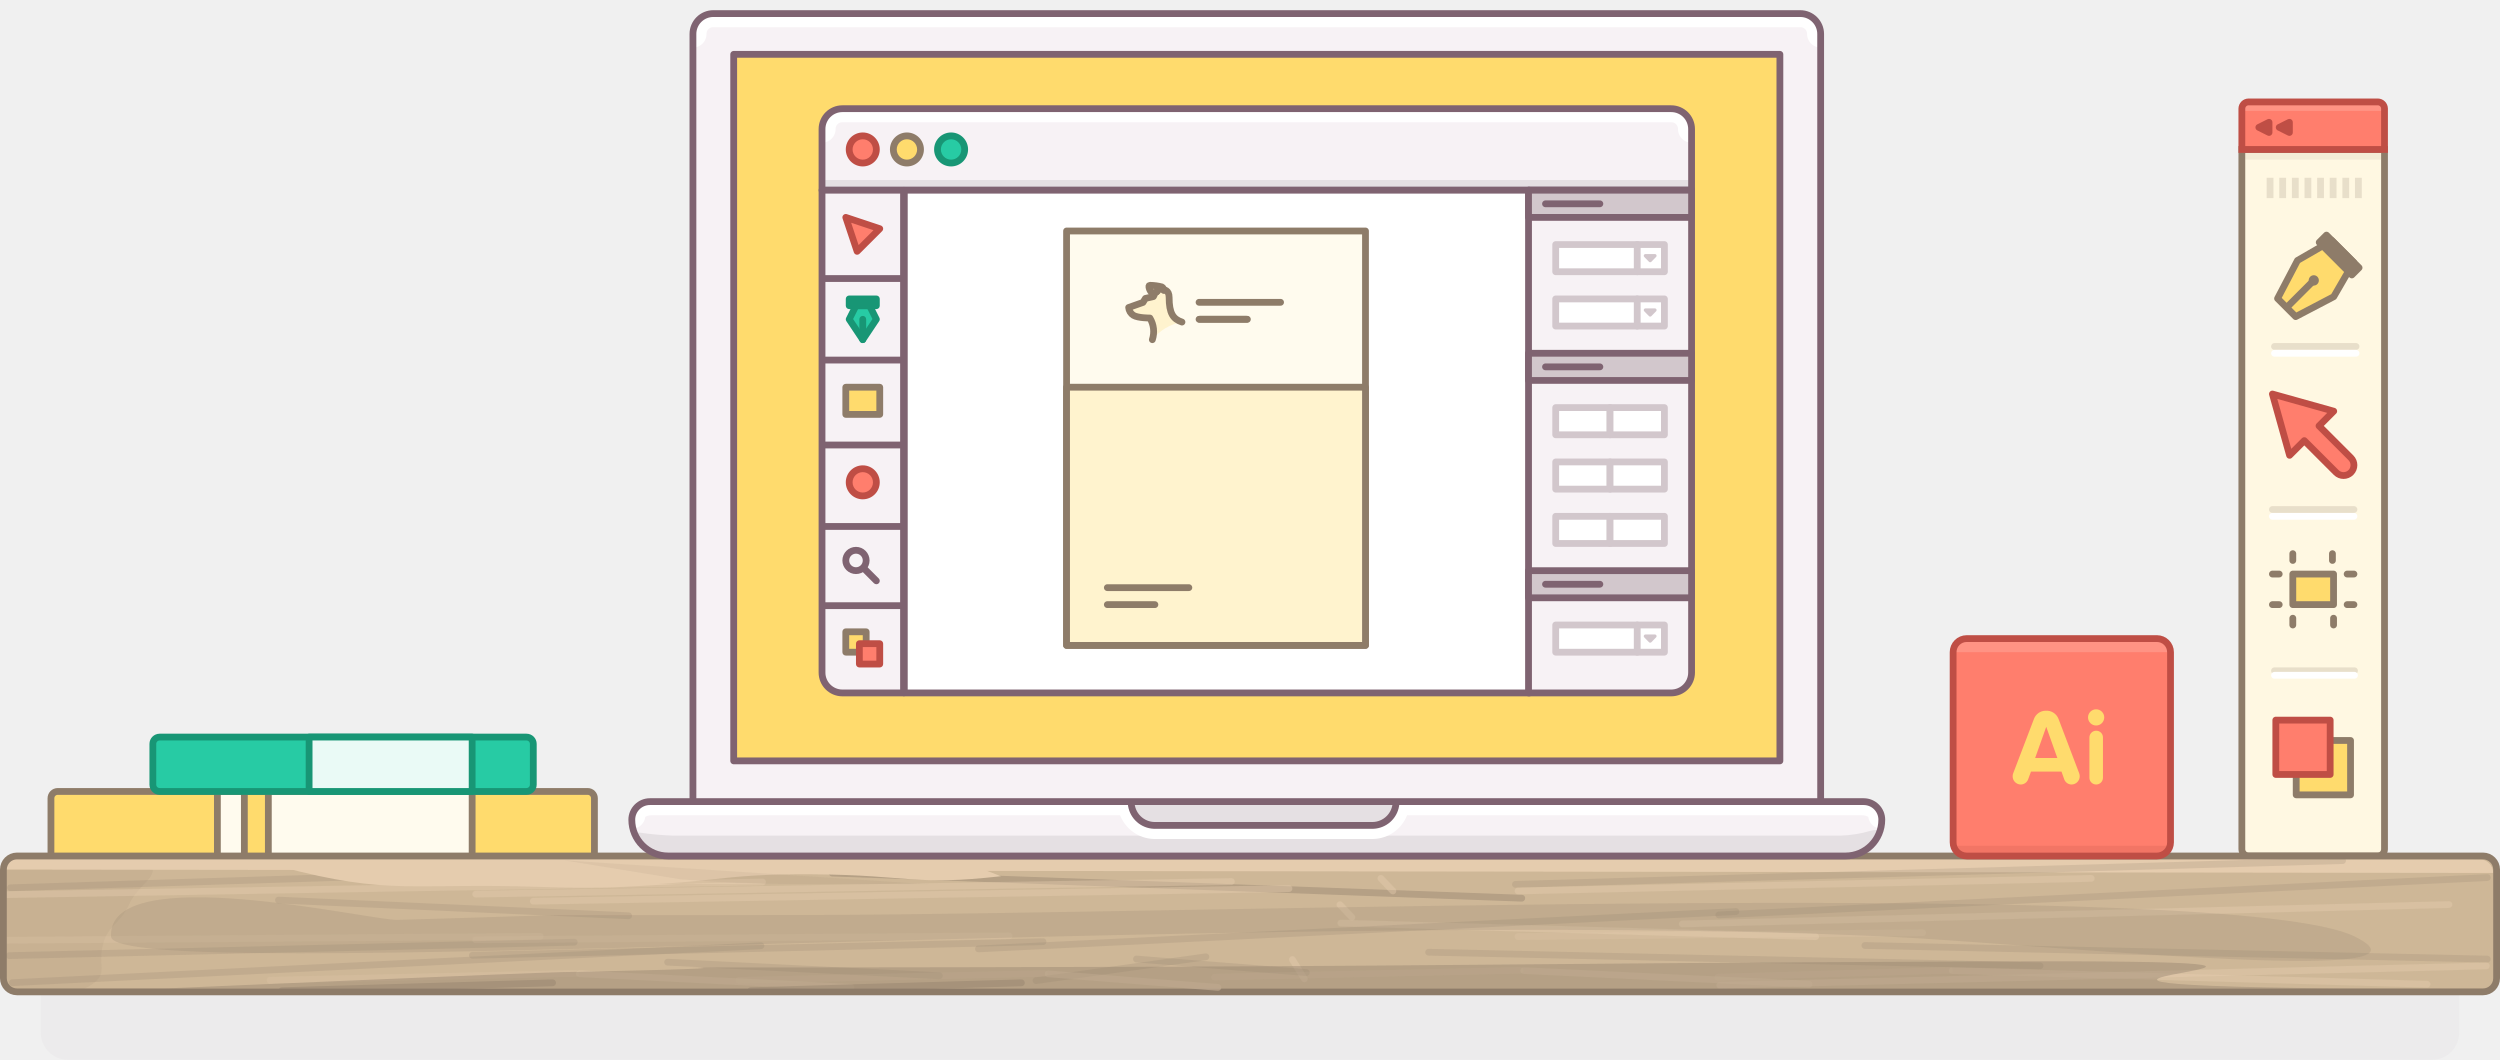
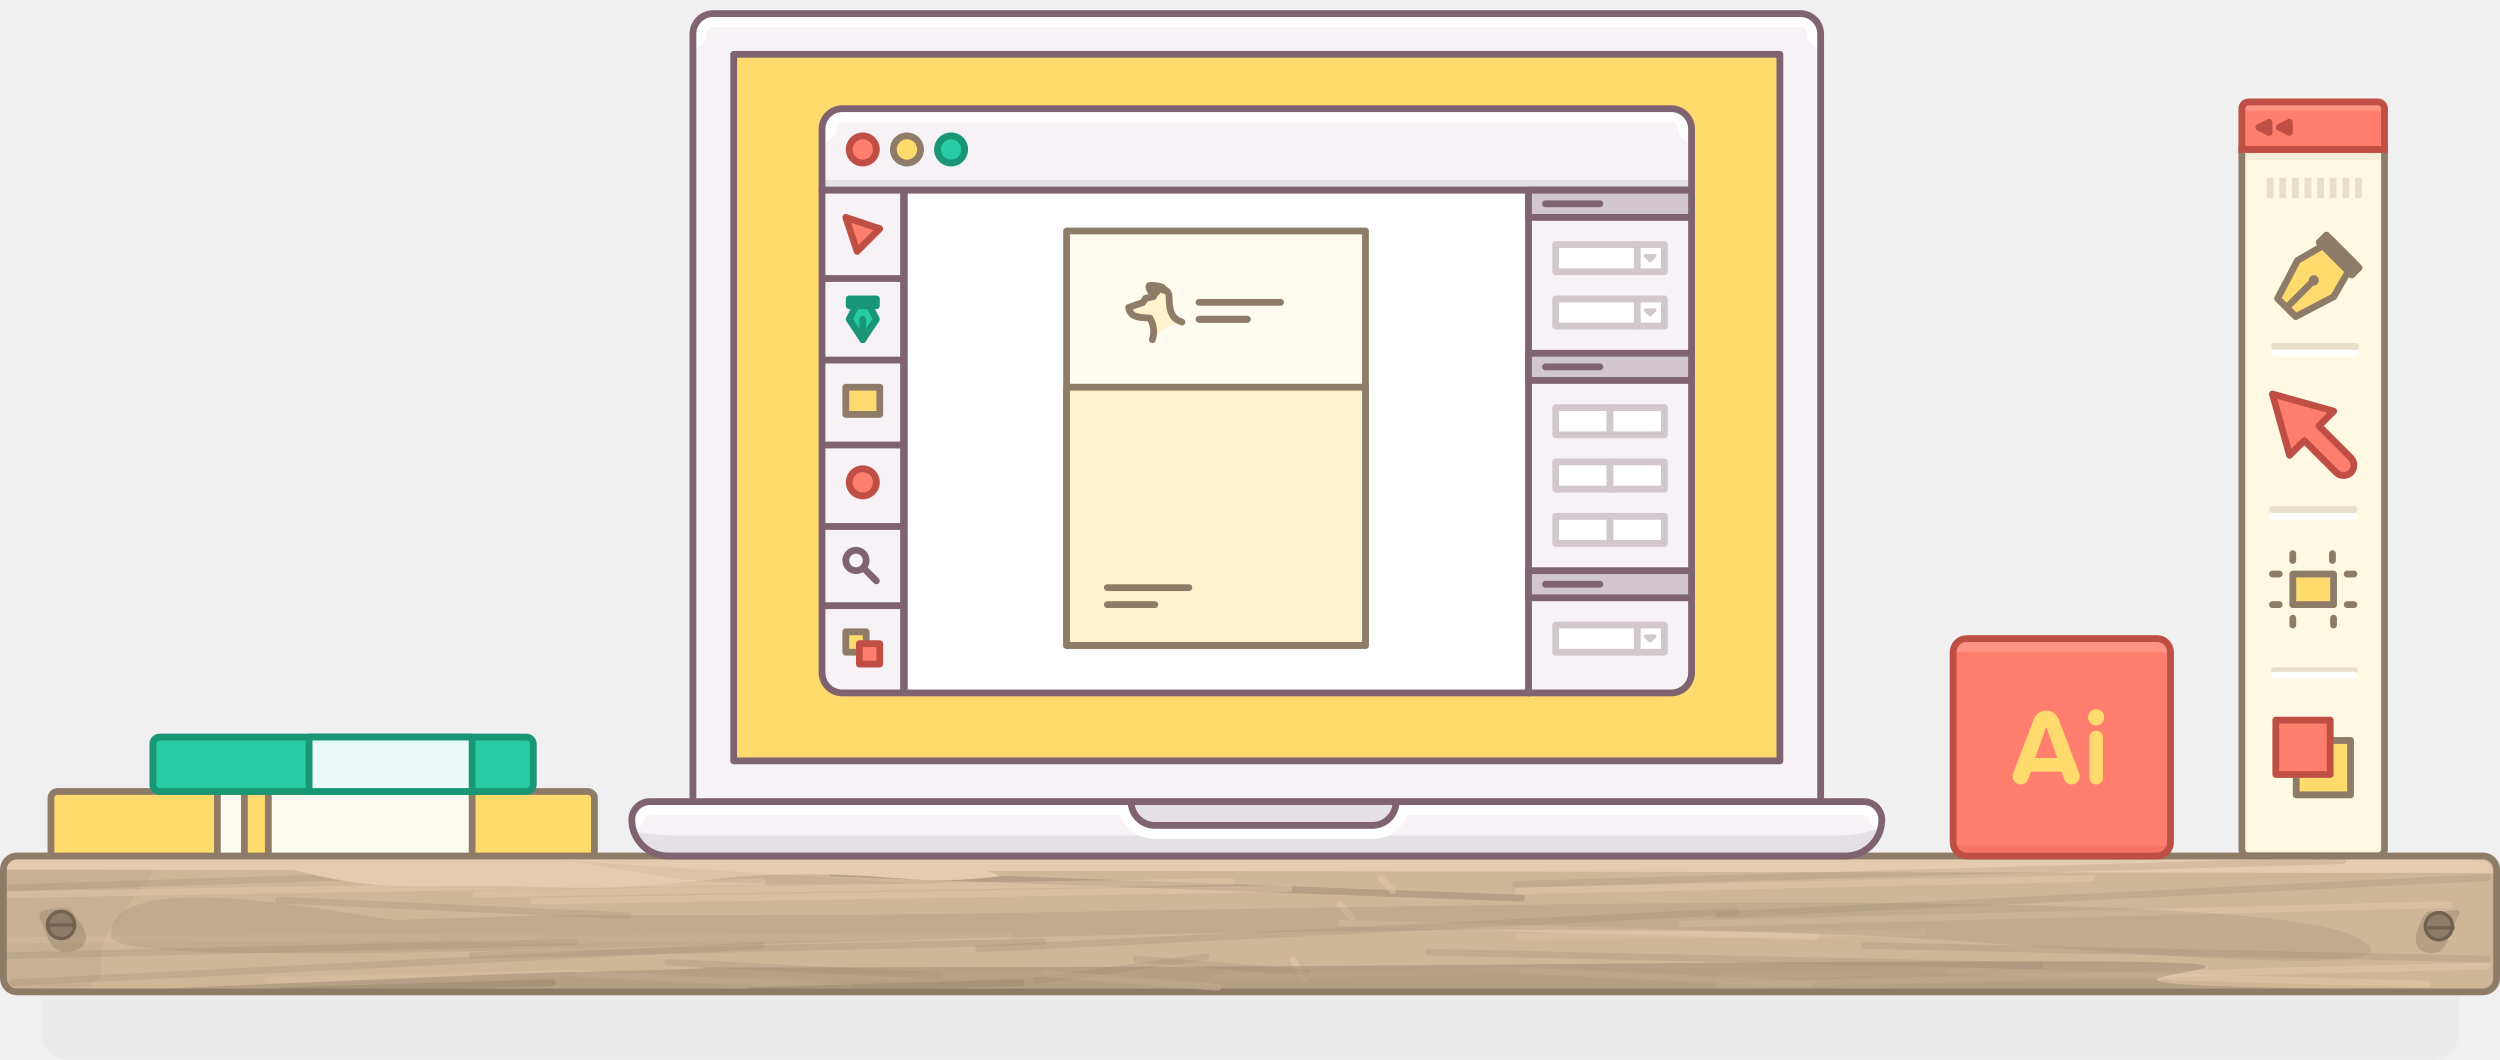
<svg xmlns="http://www.w3.org/2000/svg" width="736" height="312" viewBox="0 0 736 312">
  <defs>
    <style>
      .a, .c, .h {
        fill: #ff7e6d;
      }

      .a, .bf, .c, .k, .l {
        stroke: #bf4e45;
      }

      .a, .d, .f, .k, .t, .u {
        stroke-miterlimit: 10;
      }

      .a, .aa, .ab, .ac, .aj, .ak, .an, .at, .au, .ax, .b, .bf, .c, .d, .f, .k, .l, .m, .n, .o, .p, .r, .w, .x, .y {
        stroke-width: 2px;
      }

      .ag, .az, .b {
        fill: #f7f2f5;
      }

      .aj, .ak, .an, .at, .b, .bb {
        stroke: #7f6371;
      }

      .aa, .ab, .ac, .ai, .aj, .ak, .am, .an, .at, .au, .av, .ax, .az, .b, .ba, .bb, .bc, .bf, .c, .l, .m, .n, .o, .p, .r, .w, .x, .y {
        stroke-linecap: round;
        stroke-linejoin: round;
      }

      .d {
        fill: #fff8e2;
      }

      .aa, .ax, .d, .f, .m, .o, .p, .r, .w {
        stroke: #8e7c69;
      }

      .ac, .af, .be, .e, .m {
        opacity: 0.2;
      }

      .aa, .ab, .ac, .ai, .aj, .am, .ba, .bb, .bc, .bf, .f, .k, .m, .n, .p, .u {
        fill: none;
      }

      .ae, .af, .g, .q, .r, .t {
        fill: #8e7c69;
      }

      .g {
        opacity: 0.1;
      }

      .i {
        clip-path: url(#a);
      }

      .j {
        fill: #ffb2a7;
      }

      .aa, .ab, .ae, .j, .s {
        opacity: 0.4;
      }

      .ap, .be, .l {
        fill: #bf4e45;
      }

      .ai, .ba, .n {
        stroke: #fff;
      }

      .ak, .ao, .o {
        fill: #ffdb6d;
      }

      .t, .u {
        stroke: #726051;
      }

      .v {
        fill: #ecebec;
      }

      .w {
        fill: #fffbee;
      }

      .ar, .x {
        fill: #27cba4;
      }

      .x, .y {
        stroke: #189675;
      }

      .y {
        fill: #eafaf6;
      }

      .z {
        fill: #ceb797;
      }

      .ab, .ac {
        stroke: #e5ccae;
      }

      .ad {
        fill: #e5ccae;
      }

      .ah {
        clip-path: url(#b);
      }

      .ai {
        stroke-width: 8px;
      }

      .al {
        clip-path: url(#c);
      }

      .am, .az, .bc {
        stroke: #e5e0e3;
      }

      .am {
        stroke-width: 6px;
      }

      .an, .au {
        fill: #fff;
      }

      .aq {
        fill: #7f6371;
      }

      .as {
        fill: #189675;
      }

      .at, .av {
        fill: #d2c7cc;
      }

      .au, .av {
        stroke: #d2c7cc;
      }

      .aw, .ax {
        fill: #fff3ce;
      }

      .ay {
        clip-path: url(#d);
      }

      .az, .bc {
        stroke-width: 12px;
      }

      .ba {
        stroke-width: 22px;
      }

      .bb {
        stroke-width: 16px;
      }

      .bd {
        clip-path: url(#e);
      }
    </style>
    <clipPath id="a">
      <path class="a" d="M662,30h38a2,2,0,0,1,2,2V44a0,0,0,0,1,0,0H660a0,0,0,0,1,0,0V32A2,2,0,0,1,662,30Z" />
    </clipPath>
    <clipPath id="b">
      <rect class="b" x="204" y="4" width="332" height="240" rx="6" ry="6" />
    </clipPath>
    <clipPath id="c">
      <path class="b" d="M248,32H492a6,6,0,0,1,6,6V56a0,0,0,0,1,0,0H242a0,0,0,0,1,0,0V38A6,6,0,0,1,248,32Z" />
    </clipPath>
    <clipPath id="d">
      <path class="b" d="M191.333,236H548.667A5.333,5.333,0,0,1,554,241.333v0A10.667,10.667,0,0,1,543.333,252H196.667A10.667,10.667,0,0,1,186,241.333v0A5.333,5.333,0,0,1,191.333,236Z" />
    </clipPath>
    <clipPath id="e">
      <rect class="c" x="575" y="188" width="64" height="64" rx="4" ry="4" />
    </clipPath>
  </defs>
  <g>
    <path class="d" d="M660,44h42a0,0,0,0,1,0,0V250a2,2,0,0,1-2,2H662a2,2,0,0,1-2-2V44A0,0,0,0,1,660,44Z" />
    <g class="e">
      <line class="f" x1="668.308" y1="52.333" x2="668.308" y2="58.333" />
      <line class="f" x1="672.022" y1="52.333" x2="672.022" y2="58.333" />
      <line class="f" x1="675.736" y1="52.333" x2="675.736" y2="58.333" />
      <line class="f" x1="679.451" y1="52.333" x2="679.451" y2="58.333" />
      <line class="f" x1="683.165" y1="52.333" x2="683.165" y2="58.333" />
      <line class="f" x1="686.879" y1="52.333" x2="686.879" y2="58.333" />
      <line class="f" x1="690.593" y1="52.333" x2="690.593" y2="58.333" />
      <line class="f" x1="694.308" y1="52.333" x2="694.308" y2="58.333" />
    </g>
    <rect class="g" x="661" y="45" width="40" height="2" />
    <g>
      <g>
        <path class="h" d="M662,30h38a2,2,0,0,1,2,2V44a0,0,0,0,1,0,0H660a0,0,0,0,1,0,0V32A2,2,0,0,1,662,30Z" />
        <g class="i">
          <path class="j" d="M662.454,30h37.192a2,2,0,0,1,2,2v.667a0,0,0,0,1,0,0H660.454a0,0,0,0,1,0,0V32A2,2,0,0,1,662.454,30Z" />
        </g>
        <path class="k" d="M662,30h38a2,2,0,0,1,2,2V44a0,0,0,0,1,0,0H660a0,0,0,0,1,0,0V32A2,2,0,0,1,662,30Z" />
      </g>
      <polygon class="l" points="665 37.5 668 36 668 39 665 37.5" />
      <polygon class="l" points="671 37.5 674 36 674 39 671 37.5" />
    </g>
    <g>
      <line class="m" x1="669.615" y1="102" x2="693.615" y2="102" />
      <line class="n" x1="669.615" y1="104" x2="693.615" y2="104" />
    </g>
    <g>
      <line class="m" x1="669" y1="150" x2="693" y2="150" />
      <line class="n" x1="669" y1="152" x2="693" y2="152" />
    </g>
    <g>
      <line class="m" x1="669.615" y1="197.474" x2="693.154" y2="197.474" />
      <line class="n" x1="669.615" y1="198.807" x2="693.154" y2="198.807" />
    </g>
    <g>
      <path class="o" d="M676,218v16h16V218Z" />
      <rect class="c" x="670" y="212" width="16" height="16" />
    </g>
    <path class="c" d="M692.103,134.771l-9.386-9.386,4.332-4.332L669,116l5.054,18.049,4.332-4.332,9.386,9.386a3.063,3.063,0,0,0,4.332,0h0A3.063,3.063,0,0,0,692.103,134.771Z" />
    <g>
      <path class="o" d="M675,169v9h12v-9Z" />
      <line class="p" x1="671" y1="169" x2="669" y2="169" />
      <line class="p" x1="693" y1="169" x2="691" y2="169" />
      <line class="p" x1="671" y1="178" x2="669" y2="178" />
      <line class="p" x1="693" y1="178" x2="691" y2="178" />
      <line class="p" x1="675" y1="182" x2="675" y2="184" />
      <line class="p" x1="675" y1="163" x2="675" y2="165" />
      <line class="p" x1="687" y1="182" x2="687" y2="184" />
      <line class="p" x1="686.667" y1="163" x2="686.667" y2="165" />
    </g>
    <g>
      <polygon class="o" points="670.512 87.882 675.845 93.215 687.045 87.348 692.912 77.215 686.512 70.815 676.379 76.682 670.512 87.882" />
      <path class="q" d="M680.122,81.471a1.474,1.474,0,0,1,2.113,0,1.544,1.544,0,0,1,0,2.154,1.474,1.474,0,0,1-2.113,0A1.544,1.544,0,0,1,680.122,81.471Z" />
      <line class="f" x1="672.645" y1="91.082" x2="681.179" y2="82.548" />
      <rect class="r" x="681.857" y="73.573" width="13.576" height="3.017" transform="translate(254.7902 -464.9548) rotate(45)" />
    </g>
    <path class="g" d="M712.892,291.791c-9.297-4.404-5.214-6.203-6.533-12.845-1.349-6.794-4.954-6.3-7.902-12.933-2.948-6.631-13.774-8.136-7.569-14.013h40.176A3.968,3.968,0,0,1,735,256v31.868a3.964,3.964,0,0,1-3.86,3.999C724.998,291.977,713.614,292.133,712.892,291.791Z" />
    <path class="m" d="M734.253,286.334" />
+     <g class="s">
+       <path class="q" d="M18.615,278.106c-5.534.754-8.938.605-11.052-4.565-1.637-4.004,1.39-8.131,5.677-8.715,5.534-.754,5.778,2.25,9.251,6.624C25.298,274.988,22.901,277.522,18.615,278.106Z" />
+     </g>
+     <circle class="t" cx="15.987" cy="272.317" r="4" />
+     <line class="u" x1="11.987" y1="272.317" x2="19.987" y2="272.317" />
    <g class="s">
      <path class="q" d="M726.45,273.489c-2.468,5.078-4.72,4.341-10.254,3.221-4.286-.867-6.544-2.551-4.632-6.484,2.468-5.078,4.802-6.704,10.44-7.008C726.954,262.951,728.361,269.556,726.45,273.489Z" />
    </g>
    <circle class="t" cx="718.987" cy="272.538" r="4" />
    <line class="u" x1="715.619" y1="273" x2="723.619" y2="273" />
    <g>
      <path class="v" d="M12,264H724a0,0,0,0,1,0,0v40a8,8,0,0,1-8,8H20a8,8,0,0,1-8-8V264A0,0,0,0,1,12,264Z" />
      <g>
        <rect class="o" x="15" y="233" width="160" height="20" rx="2" ry="2" />
        <rect class="w" x="79" y="233" width="60" height="20" />
        <rect class="w" x="64" y="233" width="7.942" height="20" />
      </g>
      <g>
        <rect class="x" x="45" y="217" width="112" height="16" rx="2" ry="2" />
        <rect class="y" x="91" y="217" width="48" height="16" />
      </g>
      <rect class="z" x="1" y="252" width="734" height="40" rx="4" ry="4" />
      <line class="m" x1="3.097" y1="261.363" x2="222.019" y2="254.429" />
      <line class="m" x1="2.726" y1="281.341" x2="169.049" y2="277.381" />
      <line class="m" x1="3.644" y1="289.299" x2="224.019" y2="278.429" />
      <line class="m" x1="506.019" y1="269.354" x2="732.253" y2="258.354" />
      <line class="aa" x1="245.002" y1="257.026" x2="448.002" y2="264.426" />
      <line class="ab" x1="170.543" y1="286.683" x2="250.543" y2="290.683" />
      <line class="m" x1="549.019" y1="278.354" x2="732.253" y2="282.354" />
      <line class="m" x1="196.548" y1="283.263" x2="276.548" y2="287.263" />
      <line class="m" x1="305.019" y1="288.683" x2="355.019" y2="281.683" />
      <line class="m" x1="81.989" y1="264.989" x2="185.065" y2="269.604" />
      <path class="g" d="M23.47,291.791c9.449-4.404,5.299-6.203,6.639-12.845,1.371-6.794,5.035-6.3,8.031-12.933,2.996-6.631,10.765-8.136,4.459-14.013H5a4,4,0,0,0-4,4v31.868A3.994,3.994,0,0,0,4.923,291.867C11.165,291.977,22.735,292.133,23.47,291.791Z" />
      <line class="ac" x1="79.509" y1="288.596" x2="169.509" y2="286.596" />
      <line class="ab" x1="2.022" y1="263.375" x2="224.492" y2="259.667" />
      <line class="ab" x1="157.008" y1="265.309" x2="379.477" y2="261.602" />
      <line class="ab" x1="398" y1="270.053" x2="394.469" y2="266.345" />
      <line class="ab" x1="384.007" y1="288.188" x2="380.476" y2="282.48" />
      <path class="ab" d="M576.425,254.244" />
      <path class="ab" d="M390.987,259.002" />
      <line class="ab" x1="506.284" y1="290.062" x2="731.987" y2="284.354" />
      <line class="ab" x1="495.265" y1="272.007" x2="720.968" y2="266.299" />
      <line class="ac" x1="1.979" y1="276.81" x2="159.055" y2="275.668" />
      <path class="ad" d="M1,256H1a3.996,3.996,0,0,1,4-3.996L730.005,253A3.997,3.997,0,0,1,734,257Z" />
      <path class="ad" d="M79.352,254.227c.921.285,2.069.611,3.463.981,32.18,8.544,38.212,4.631,76.041,5.889,29.921.995,30.46-1.411,60.467-1.161s-69.993.232-39.986.482c30.002.25,30.165-3.274,60.167-3.024,28.964.241,29.21,3.461,55.182.568l-9.413-3.597Z" />
      <path class="p" d="M5,252H730.997A4.003,4.003,0,0,1,735,256.003V288a4,4,0,0,1-4,4H5.003A4.003,4.003,0,0,1,1,287.997V256A4,4,0,0,1,5,252Z" />
      <line class="aa" x1="82.998" y1="291.675" x2="162.664" y2="289.342" />
      <line class="m" x1="139.07" y1="281.236" x2="307.07" y2="277.236" />
      <line class="ab" x1="308.565" y1="286.683" x2="358.565" y2="290.683" />
      <line class="m" x1="334.569" y1="282.334" x2="384.569" y2="286.334" />
      <line class="ac" x1="217.53" y1="288.596" x2="307.53" y2="286.596" />
      <line class="ab" x1="140.043" y1="263.229" x2="362.513" y2="259.522" />
      <line class="ac" x1="140" y1="276.665" x2="297.076" y2="275.523" />
      <line class="aa" x1="221.019" y1="291.675" x2="300.685" y2="289.342" />
      <line class="ab" x1="448.584" y1="285.754" x2="532.584" y2="289.754" />
      <line class="ac" x1="357.549" y1="287.667" x2="447.549" y2="285.667" />
      <line class="ab" x1="410.062" y1="262.301" x2="406.532" y2="258.593" />
      <line class="m" x1="446.146" y1="260.354" x2="689.654" y2="253.354" />
      <line class="ab" x1="574.746" y1="285.754" x2="714.526" y2="289.754" />
      <line class="ab" x1="394.746" y1="271.754" x2="534.526" y2="275.754" />
      <path class="m" d="M594.473,282.334" />
      <line class="ac" x1="505.688" y1="287.667" x2="573.961" y2="285.667" />
      <line class="ab" x1="446.907" y1="262.301" x2="615.67" y2="258.593" />
      <line class="ac" x1="446.874" y1="275.736" x2="566.031" y2="274.594" />
      <path class="g" d="M166.023,253.283l34.183,5.568c24.993,2.064,35.206,1.157,72.902,1.45" />
      <path class="ae" d="M165.704,286.185c102.722-2.025-38.461-1.136,116.476-1.423,158.484-.294,146.971-1.079,301.68-1.721,154.687-.642-31.957,6.608,105.14,7.96H48.684S154.734,286.401,165.704,286.185Z" />
      <line class="m" x1="288.059" y1="279.354" x2="511.059" y2="268.354" />
      <line class="m" x1="420.588" y1="280.334" x2="600.588" y2="284.334" />
      <path class="af" d="M116.966,270.808c73.985-2.064,12.085-1.157,123.677-1.45,114.147-.299,417.355-11.059,452.6,6.358,30.606,15.125-94.834,1.977-138.077,0-188.037-8.597-521.825,14.583-522.483,0C31.65,252.84,109.064,271.028,116.966,270.808Z" />
      <g>
        <rect class="ag" x="204" y="4" width="332" height="240" rx="6" ry="6" />
        <g class="ah">
          <path class="ai" d="M204,10a5.954,5.954,0,0,1,5.906-6h320.188A5.954,5.954,0,0,1,536,10" />
        </g>
        <rect class="aj" x="204" y="4" width="332" height="240" rx="6" ry="6" />
      </g>
      <rect class="ak" x="216" y="16" width="308" height="208" />
      <g>
        <path class="ag" d="M248,32H492a6,6,0,0,1,6,6V56a0,0,0,0,1,0,0H242a0,0,0,0,1,0,0V38A6,6,0,0,1,248,32Z" />
        <g class="al">
          <path class="ai" d="M242,38a5.94,5.94,0,0,1,5.878-6h244.245A5.94,5.94,0,0,1,498,38" />
          <line class="am" x1="498" y1="56" x2="242" y2="56" />
        </g>
        <path class="aj" d="M248,32H492a6,6,0,0,1,6,6V56a0,0,0,0,1,0,0H242a0,0,0,0,1,0,0V38A6,6,0,0,1,248,32Z" />
      </g>
      <rect class="an" x="266.231" y="56" width="184" height="148" />
      <path class="b" d="M242,56h24a0,0,0,0,1,0,0V204a0,0,0,0,1,0,0H248a6,6,0,0,1-6-6V56A0,0,0,0,1,242,56Z" />
      <path class="b" d="M450,56h48a0,0,0,0,1,0,0V198a6,6,0,0,1-6,6H450a0,0,0,0,1,0,0V56A0,0,0,0,1,450,56Z" />
      <g>
        <g>
          <rect class="ao" x="249" y="186" width="6" height="6" />
          <path class="q" d="M255,193h-6a1.0 1,0,0,1-1-1v-6a1.0 1,0,0,1,1-1h6a1.0 1,0,0,1,1,1v6A1.0 1,0,0,1,255,193Zm-5-2h4v-4h-4Z" />
        </g>
        <g>
          <rect class="h" x="253" y="189.5" width="6" height="6" />
          <path class="ap" d="M259,196.5h-6a1.0 1,0,0,1-1-1v-6a1.0 1,0,0,1,1-1h6a1.0 1,0,0,1,1,1v6A1.0 1,0,0,1,259,196.5Zm-5-2h4v-4h-4Z" />
        </g>
      </g>
      <g>
        <path class="aq" d="M258,172a.997.997,0,0,1-.707-.293l-6-6a1.0 1,0,0,1,1.414-1.414l6,6a1,1,0,0,1-.707,1.707Z" />
        <g>
          <circle class="ag" cx="252" cy="165" r="3" />
          <path class="aq" d="M252,169a4,4,0,1,1,4-4A4.004,4.004,0,0,1,252,169Zm0-6a2,2,0,1,0,2,2A2.002,2.002,0,0,0,252,163Z" />
        </g>
      </g>
      <g>
        <polygon class="h" points="259 67.333 249 64 252.333 74 255.667 70.667 259 67.333" />
        <path class="ap" d="M252.333,75a1.001,1.001,0,0,1-.948-.684l-3.333-10a1.0 1,0,0,1,1.265-1.265l10,3.333a1.0 1,0,0,1,.391,1.656l-6.667,6.667A.999.999,0,0,1,252.333,75Zm-1.752-9.419,2.189,6.568,4.378-4.379Z" />
      </g>
      <g>
        <rect class="ao" x="249" y="114" width="10" height="8" />
        <path class="q" d="M259,123H249a1.0 1,0,0,1-1-1v-8a1.0 1,0,0,1,1-1h10a1.0 1,0,0,1,1,1v8A1.0 1,0,0,1,259,123Zm-9-2h8v-6h-8Z" />
      </g>
      <g>
        <circle class="h" cx="254" cy="142" r="4" />
        <path class="ap" d="M254,147a5,5,0,1,1,5-5A5.006,5.006,0,0,1,254,147Zm0-8a3,3,0,1,0,3,3A3.003,3.003,0,0,0,254,139Z" />
      </g>
      <line class="aj" x1="242.75" y1="82" x2="265.308" y2="82" />
      <line class="aj" x1="242.75" y1="106" x2="265.308" y2="106" />
      <line class="aj" x1="242.75" y1="131" x2="265.308" y2="131" />
      <line class="aj" x1="242.75" y1="155" x2="265.308" y2="155" />
      <line class="aj" x1="242.75" y1="178.308" x2="265.308" y2="178.308" />
      <g>
        <g>
          <g>
            <polygon class="ar" points="252 90 256 90 258 94 254 100 250 94 252 90" />
            <path class="as" d="M254,101a1,1,0,0,1-.832-.445l-4-6a1,1,0,0,1-.062-1.002l2-4A1,1,0,0,1,252,89h4a1,1,0,0,1,.895.553l2,4a1,1,0,0,1-.062,1.002l-4,6A1,1,0,0,1,254,101Zm-2.846-7.072L254,98.197l2.846-4.269-1.464-2.928h-2.764Z" />
          </g>
          <g>
            <rect class="ar" x="250" y="88" width="8" height="2" />
            <path class="as" d="M258,91h-8a1.0 1,0,0,1-1-1v-2a1.0 1,0,0,1,1-1h8a1.0 1,0,0,1,1,1v2A1.0 1,0,0,1,258,91Zm-7-2h0Z" />
          </g>
        </g>
        <path class="as" d="M254,101a1.0 1,0,0,1-1-1v-6a1,1,0,0,1,2,0v6A1.0 1,0,0,1,254,101Z" />
      </g>
      <g>
        <rect class="at" x="450" y="56" width="48" height="8" />
        <line class="aj" x1="455" y1="60" x2="471" y2="60" />
      </g>
      <g>
        <rect class="at" x="450" y="104" width="48" height="8" />
        <line class="aj" x1="455" y1="108" x2="471" y2="108" />
      </g>
      <g>
        <rect class="at" x="450" y="168" width="48" height="8" />
        <line class="aj" x1="455" y1="172" x2="471" y2="172" />
      </g>
      <rect class="au" x="458" y="120" width="16" height="8" />
      <rect class="au" x="474" y="120" width="16" height="8" />
      <rect class="au" x="458" y="136" width="16" height="8" />
      <rect class="au" x="474" y="136" width="16" height="8" />
      <rect class="au" x="458" y="152" width="16" height="8" />
      <rect class="au" x="474" y="152" width="16" height="8" />
      <g>
        <rect class="au" x="458" y="72" width="32" height="8" />
        <line class="au" x1="482" y1="72" x2="482" y2="80" />
        <polygon class="av" points="487.195 75.293 485.808 76.707 484.421 75.293 487.195 75.293" />
      </g>
      <g>
        <rect class="au" x="458" y="88" width="32" height="8" />
        <line class="au" x1="482" y1="88" x2="482" y2="96" />
        <polygon class="av" points="487.195 91.293 485.808 92.707 484.421 91.293 487.195 91.293" />
      </g>
      <g>
        <rect class="au" x="458" y="184" width="32" height="8" />
        <line class="au" x1="482" y1="184" x2="482" y2="192" />
        <polygon class="av" points="487.195 187.293 485.808 188.707 484.421 187.293 487.195 187.293" />
      </g>
      <g>
        <rect class="w" x="314" y="68" width="88" height="122" />
        <g>
          <path class="aw" d="M347.969,94.815c-2.591-.877-3.778-2.543-3.778-7.259,0-2.279-1.598-2.222-1.598-2.222l-.004.001a1.115,1.115,0,0,0-.531-.862A14.267,14.267,0,0,0,338.578,84c-.412,0-.4.351-.221.946.095.313.406,1.276,1.184,1.276.594.419,0,1.098,0,1.098l-2.325.531-.726,1.185-4.214,1.49a3.034,3.034,0,0,0,1.407,2.302c1.355.825,4.84.801,4.84.801a7.667,7.667,0,0,1,.727,6.37A14.199,14.199,0,0,1,347.969,94.815Z" />
          <g>
            <path class="w" d="M347.969,94.815c-2.591-.877-3.778-2.543-3.778-7.259,0-2.279-1.598-2.222-1.598-2.222" />
            <path class="p" d="M340.432,85.987a1.774,1.774,0,0,0,.522-.487" />
            <path class="p" d="M342.625,85.5c-.084-.498-.245-.893-.568-1.027A14.266,14.266,0,0,0,338.578,84c-.412,0-.4.351-.221.946.095.313.406,1.276,1.184,1.276a1.701,1.701,0,0,0,.891-.236" />
            <path class="p" d="M339.251,100a7.668,7.668,0,0,0-.727-6.37s-3.485.024-4.84-.801a3.035,3.035,0,0,1-1.408-2.302L336.49,89.037l.727-1.185,2.325-.531s.594-.68 0-1.098" />
          </g>
        </g>
        <line class="p" x1="353" y1="89" x2="377" y2="89" />
        <line class="p" x1="353.231" y1="94" x2="367.231" y2="94" />
        <rect class="ax" x="314" y="114" width="88" height="76" />
        <g>
          <line class="p" x1="326" y1="173" x2="350" y2="173" />
          <line class="p" x1="326" y1="178" x2="340" y2="178" />
        </g>
        <line class="p" x1="353" y1="94" x2="367" y2="94" />
      </g>
      <g>
        <g>
          <circle class="h" cx="254" cy="44" r="4" />
          <path class="ap" d="M254,49a5,5,0,1,1,5-5A5.006,5.006,0,0,1,254,49Zm0-8a3,3,0,1,0,3,3A3.003,3.003,0,0,0,254,41Z" />
        </g>
        <g>
          <circle class="ao" cx="267" cy="44" r="4" />
          <path class="q" d="M267,49a5,5,0,1,1,5-5A5.006,5.006,0,0,1,267,49Zm0-8a3,3,0,1,0,3,3A3.003,3.003,0,0,0,267,41Z" />
        </g>
        <g>
          <circle class="ar" cx="280" cy="44" r="4" />
          <path class="as" d="M280,49a5,5,0,1,1,5-5A5.006,5.006,0,0,1,280,49Zm0-8a3,3,0,1,0,3,3A3.003,3.003,0,0,0,280,41Z" />
        </g>
      </g>
      <g>
        <path class="ag" d="M191.333,236H548.667A5.333,5.333,0,0,1,554,241.333v0A10.667,10.667,0,0,1,543.333,252H196.667A10.667,10.667,0,0,1,186,241.333v0A5.333,5.333,0,0,1,191.333,236Z" />
        <g class="ay">
          <path class="az" d="M552.278,250.371A40.309,40.309,0,0,1,542.143,252H197.857A90.589,90.589,0,0,1,187.7,251.086" />
          <path class="ai" d="M186,240c0-2.209,2.667-4,5.956-4H548.044C551.333,236,554,237.791,554,240" />
          <line class="ba" x1="340" y1="236" x2="404" y2="236" />
          <line class="bb" x1="340" y1="236" x2="404" y2="236" />
          <line class="bc" x1="340" y1="236" x2="404" y2="236" />
        </g>
        <path class="aj" d="M191.333,236H548.667A5.333,5.333,0,0,1,554,241.333v0A10.667,10.667,0,0,1,543.333,252H196.667A10.667,10.667,0,0,1,186,241.333v0A5.333,5.333,0,0,1,191.333,236Z" />
      </g>
      <g>
        <rect class="h" x="575" y="188" width="64" height="64" rx="4" ry="4" />
        <g class="bd">
          <rect class="j" x="575" y="188" width="64" height="4" />
          <rect class="be" x="575" y="249" width="64" height="2" />
        </g>
        <rect class="bf" x="575" y="188" width="64" height="64" rx="4" ry="4" />
      </g>
      <g>
        <path class="ao" d="M609.884,230.959a2.308,2.308,0,0,1-2.166-1.504l-.816-2.304h-8.977l-.848,2.304a2.319,2.319,0,0,1-2.197,1.504,2.4,2.4,0,0,1-2.354-2.432,2.105,2.105,0,0,1,.157-.864l6.121-16.031a3.707,3.707,0,0,1,3.421-2.4,3.784,3.784,0,0,1,3.798,2.4l6.089,16.031a2.791,2.791,0,0,1,.157.864A2.427,2.427,0,0,1,609.884,230.959Zm-7.47-16.991-3.264,9.184h6.528Z" />
        <path class="ao" d="M619.487,211.217a2.386,2.386,0,1,1-2.386-2.399A2.38,2.38,0,0,1,619.487,211.217Zm-2.386,19.743a1.989,1.989,0,0,1-1.977-2.016V217.104a1.996,1.996,0,0,1,2.04-1.984,1.975,1.975,0,0,1,1.946,1.984v11.839A1.995,1.995,0,0,1,617.101,230.959Z" />
      </g>
+       <g>
+         <g class="s">
+           <path class="q" d="M20.877,280.027c-5.534.754-6.253-2.52-8.367-7.69-1.637-4.004-1.178-4.147,3.109-4.731,5.534-.754,4.902-.237,8.116,4.331C26.805,276.301,25.163,279.443,20.877,280.027Z" />
+         </g>
+         <circle class="t" cx="17.987" cy="272.317" r="4" />
+         <line class="u" x1="13.987" y1="272.317" x2="21.987" y2="272.317" />
+       </g>
+       <g>
+         <g class="s">
+           <path class="q" d="M722.528,272.215c-2.468,5.078-2.518,9.314-8.052,8.195-4.286-.867-3.754-5.098-1.842-9.031,2.468-5.078,3.347-2.369,8.912-3.322C725.155,267.438,724.44,268.282,722.528,272.215Z" />
+         </g>
+         <circle class="t" cx="717.987" cy="272.683" r="4" />
+         <line class="u" x1="714.619" y1="273.145" x2="722.619" y2="273.145" />
+       </g>
    </g>
  </g>
</svg>
